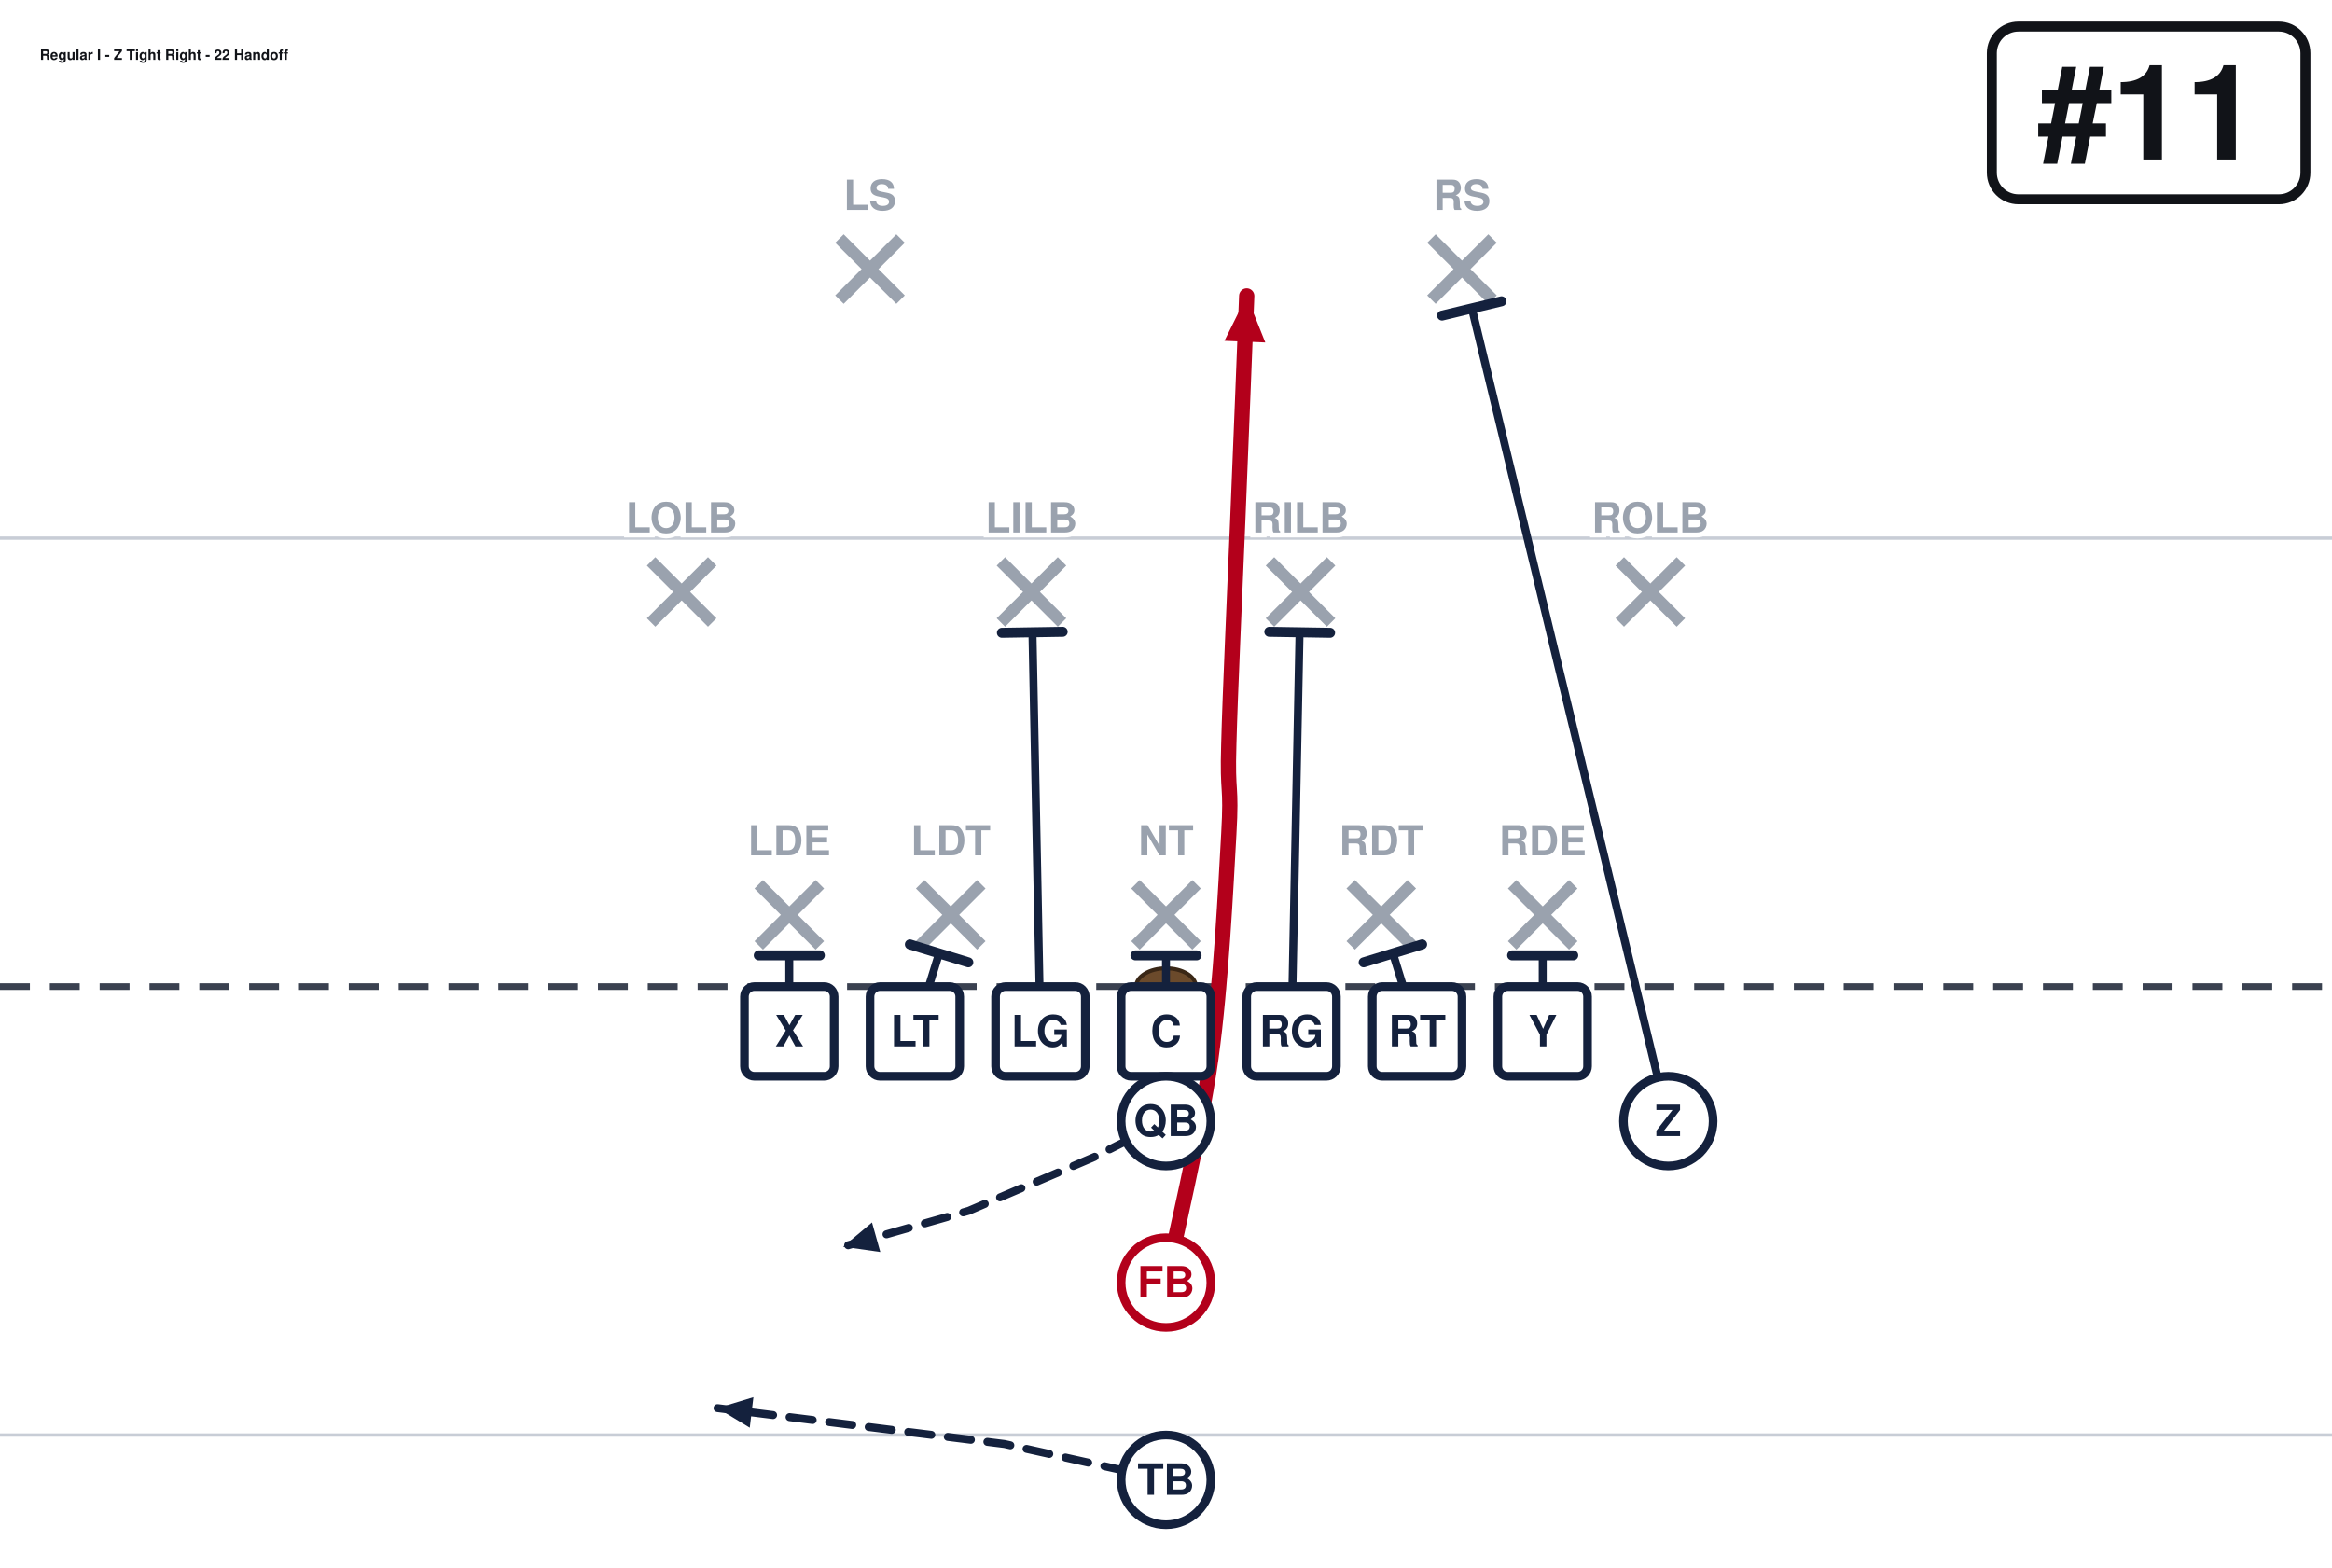
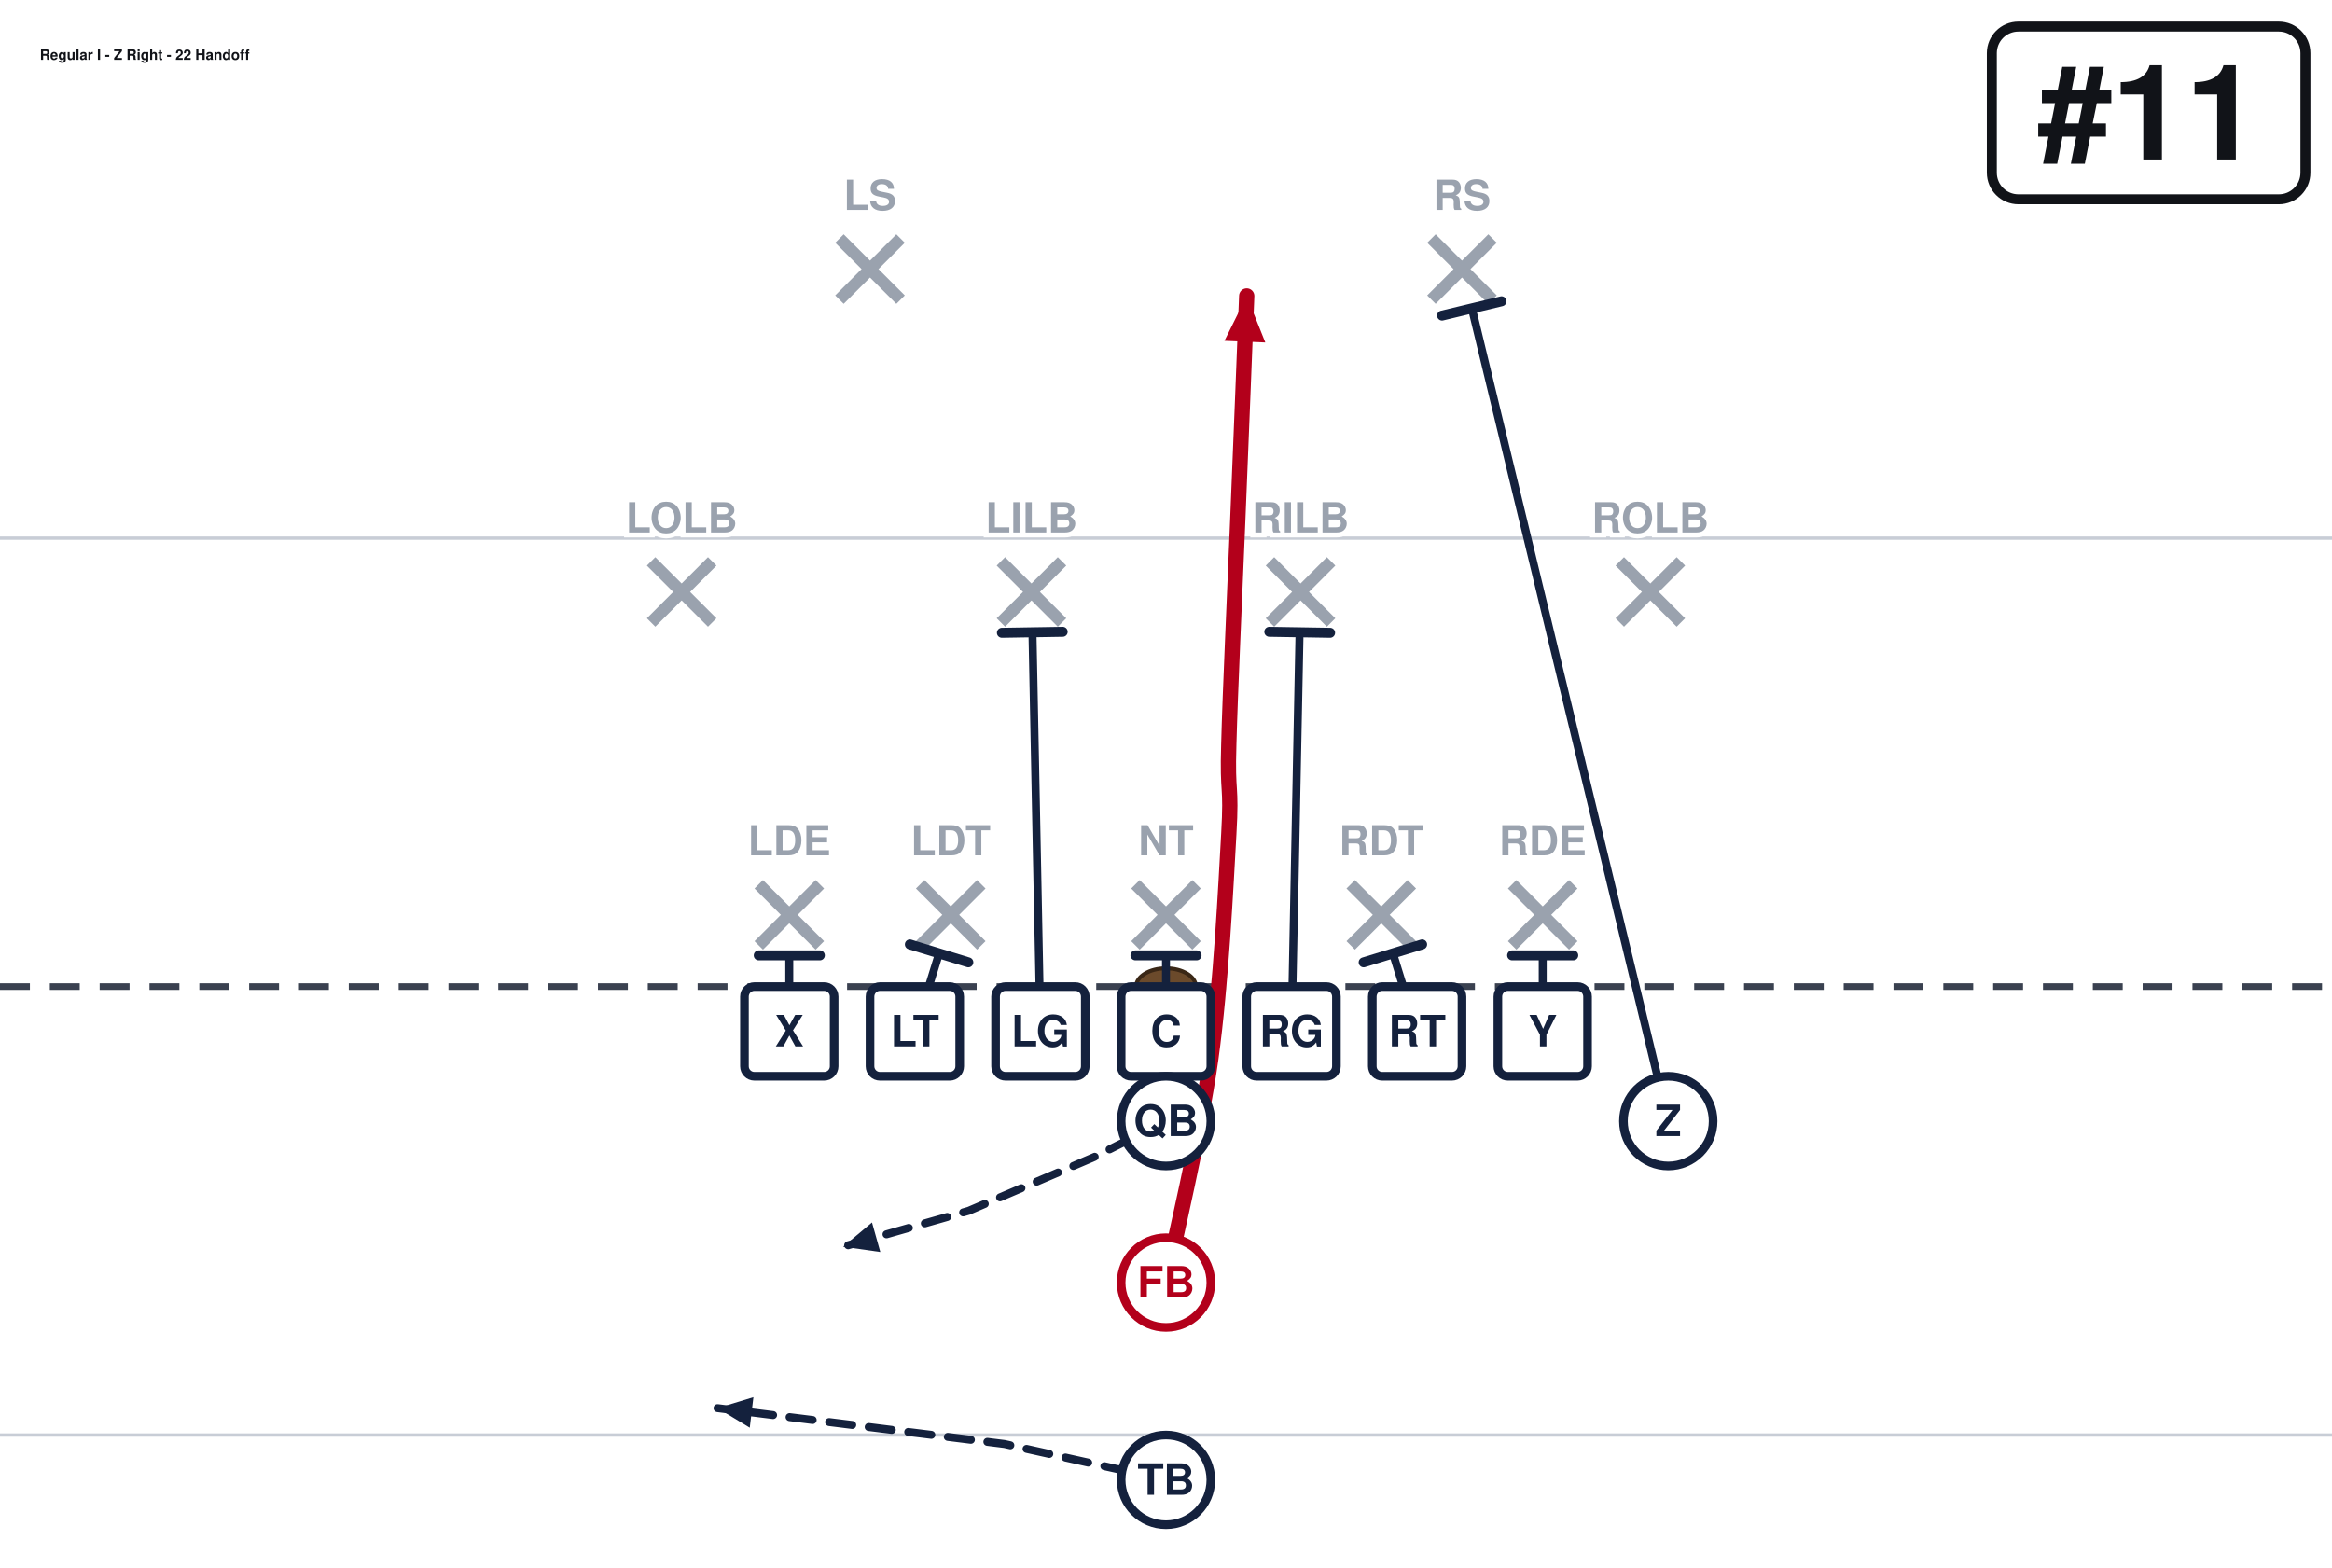
<svg xmlns="http://www.w3.org/2000/svg" width="702" height="472" viewBox="0 27 702 472" font-family="Segoe UI, Helvetica, Arial, sans-serif" role="img">
  <rect x="0" y="0" width="702" height="513" fill="#ffffff" />
  <line x1="0" y1="459.0" x2="702" y2="459.0" stroke="#c8cdd6" stroke-width="1" />
  <line x1="0" y1="189.0" x2="702" y2="189.0" stroke="#c8cdd6" stroke-width="1" />
  <line x1="0" y1="324.0" x2="702" y2="324.0" stroke="#3a4150" stroke-width="2" stroke-dasharray="9 6" />
  <ellipse cx="351.0" cy="324.0" rx="9" ry="5.5" fill="#6b4a2b" stroke="#3a2716" stroke-width="1.2" />
  <line x1="228.4" y1="293.2" x2="246.8" y2="311.6" stroke="#9aa2ae" stroke-width="3.6" />
  <line x1="246.8" y1="293.2" x2="228.4" y2="311.6" stroke="#9aa2ae" stroke-width="3.6" />
  <line x1="277.0" y1="293.2" x2="295.4" y2="311.6" stroke="#9aa2ae" stroke-width="3.6" />
  <line x1="295.4" y1="293.2" x2="277.0" y2="311.6" stroke="#9aa2ae" stroke-width="3.6" />
  <line x1="341.8" y1="293.2" x2="360.2" y2="311.6" stroke="#9aa2ae" stroke-width="3.6" />
  <line x1="360.2" y1="293.2" x2="341.8" y2="311.6" stroke="#9aa2ae" stroke-width="3.6" />
  <line x1="406.6" y1="293.2" x2="425.0" y2="311.6" stroke="#9aa2ae" stroke-width="3.6" />
  <line x1="425.0" y1="293.2" x2="406.6" y2="311.6" stroke="#9aa2ae" stroke-width="3.6" />
  <line x1="455.2" y1="293.2" x2="473.6" y2="311.6" stroke="#9aa2ae" stroke-width="3.6" />
  <line x1="473.6" y1="293.2" x2="455.2" y2="311.6" stroke="#9aa2ae" stroke-width="3.6" />
  <line x1="196.0" y1="196.0" x2="214.4" y2="214.4" stroke="#9aa2ae" stroke-width="3.6" />
  <line x1="214.4" y1="196.0" x2="196.0" y2="214.4" stroke="#9aa2ae" stroke-width="3.6" />
  <line x1="301.3" y1="196.0" x2="319.7" y2="214.4" stroke="#9aa2ae" stroke-width="3.6" />
  <line x1="319.7" y1="196.0" x2="301.3" y2="214.4" stroke="#9aa2ae" stroke-width="3.6" />
  <line x1="382.3" y1="196.0" x2="400.7" y2="214.4" stroke="#9aa2ae" stroke-width="3.6" />
  <line x1="400.7" y1="196.0" x2="382.3" y2="214.4" stroke="#9aa2ae" stroke-width="3.6" />
  <line x1="487.6" y1="196.0" x2="506.0" y2="214.4" stroke="#9aa2ae" stroke-width="3.6" />
  <line x1="506.0" y1="196.0" x2="487.6" y2="214.4" stroke="#9aa2ae" stroke-width="3.6" />
  <line x1="252.7" y1="98.8" x2="271.1" y2="117.2" stroke="#9aa2ae" stroke-width="3.6" />
  <line x1="271.1" y1="98.8" x2="252.7" y2="117.2" stroke="#9aa2ae" stroke-width="3.6" />
  <line x1="430.9" y1="98.8" x2="449.3" y2="117.2" stroke="#9aa2ae" stroke-width="3.6" />
  <line x1="449.3" y1="98.8" x2="430.9" y2="117.2" stroke="#9aa2ae" stroke-width="3.6" />
  <path d="M237.6,337.5 L237.6,314.6" fill="none" stroke="#14213d" stroke-width="2.4" stroke-linecap="round" stroke-linejoin="round" />
  <line x1="228.4" y1="314.6" x2="246.8" y2="314.6" stroke="#14213d" stroke-width="3.0" stroke-linecap="round" />
  <path d="M275.4,337.5 L282.7,314.0" fill="none" stroke="#14213d" stroke-width="2.4" stroke-linecap="round" stroke-linejoin="round" />
  <line x1="273.9" y1="311.3" x2="291.5" y2="316.7" stroke="#14213d" stroke-width="3.0" stroke-linecap="round" />
  <path d="M313.2,337.5 L310.8,217.4" fill="none" stroke="#14213d" stroke-width="2.4" stroke-linecap="round" stroke-linejoin="round" />
  <line x1="301.6" y1="217.5" x2="319.9" y2="217.2" stroke="#14213d" stroke-width="3.0" stroke-linecap="round" />
  <path d="M351.0,337.5 L351.0,314.6" fill="none" stroke="#14213d" stroke-width="2.4" stroke-linecap="round" stroke-linejoin="round" />
  <line x1="341.8" y1="314.6" x2="360.2" y2="314.6" stroke="#14213d" stroke-width="3.0" stroke-linecap="round" />
  <path d="M388.8,337.5 L391.2,217.4" fill="none" stroke="#14213d" stroke-width="2.4" stroke-linecap="round" stroke-linejoin="round" />
  <line x1="382.1" y1="217.2" x2="400.4" y2="217.5" stroke="#14213d" stroke-width="3.0" stroke-linecap="round" />
  <path d="M426.6,337.5 L419.3,314.0" fill="none" stroke="#14213d" stroke-width="2.4" stroke-linecap="round" stroke-linejoin="round" />
  <line x1="410.5" y1="316.7" x2="428.1" y2="311.3" stroke="#14213d" stroke-width="3.0" stroke-linecap="round" />
  <path d="M464.4,337.5 L464.4,314.6" fill="none" stroke="#14213d" stroke-width="2.4" stroke-linecap="round" stroke-linejoin="round" />
  <line x1="455.2" y1="314.6" x2="473.6" y2="314.6" stroke="#14213d" stroke-width="3.0" stroke-linecap="round" />
  <path d="M502.2,364.5 L443.1,119.9" fill="none" stroke="#14213d" stroke-width="2.4" stroke-linecap="round" stroke-linejoin="round" />
  <line x1="434.1" y1="122.0" x2="452.0" y2="117.7" stroke="#14213d" stroke-width="3.0" stroke-linecap="round" />
  <path d="M351.0,364.5 L329.4,375.3 L291.6,391.5 L253.8,402.3" fill="none" stroke="#14213d" stroke-width="2.4" stroke-linecap="round" stroke-linejoin="round" stroke-dasharray="7 5" />
  <polygon points="253.8,402.3 262.5,395.0 265.0,403.9" fill="#14213d" />
  <path d="M351.0,413.1 C353.2,401.9 361.4,368.1 364.5,345.6 C367.6,323.1 369.0,293.9 369.9,278.1 C370.8,262.4 369.4,266.9 369.9,251.1 C370.3,235.4 371.7,206.1 372.6,183.6 C373.5,161.1 374.9,127.3 375.3,116.1" fill="none" stroke="#b3001b" stroke-width="4.6" stroke-linecap="round" stroke-linejoin="round" />
  <polygon points="375.3,116.1 380.9,130.1 368.6,129.6" fill="#b3001b" />
  <path d="M351.0,472.5 L302.4,461.7 L216.0,450.9" fill="none" stroke="#14213d" stroke-width="2.4" stroke-linecap="round" stroke-linejoin="round" stroke-dasharray="7 5" />
  <polygon points="216.0,450.9 226.8,447.6 225.7,456.8" fill="#14213d" />
  <rect x="224.1" y="324.0" width="27.0" height="27.0" rx="3" fill="#ffffff" stroke="#14213d" stroke-width="2.6" />
  <text x="237.6" y="342.0" text-anchor="middle" font-size="13" font-weight="700" fill="#14213d">X</text>
  <rect x="261.9" y="324.0" width="27.0" height="27.0" rx="3" fill="#ffffff" stroke="#14213d" stroke-width="2.6" />
  <text x="275.4" y="342.0" text-anchor="middle" font-size="13" font-weight="700" fill="#14213d">LT</text>
  <rect x="299.7" y="324.0" width="27.0" height="27.0" rx="3" fill="#ffffff" stroke="#14213d" stroke-width="2.6" />
  <text x="313.2" y="342.0" text-anchor="middle" font-size="13" font-weight="700" fill="#14213d">LG</text>
  <rect x="337.5" y="324.0" width="27.0" height="27.0" rx="3" fill="#ffffff" stroke="#14213d" stroke-width="2.6" />
  <text x="351.0" y="342.0" text-anchor="middle" font-size="13" font-weight="700" fill="#14213d">C</text>
  <rect x="375.3" y="324.0" width="27.0" height="27.0" rx="3" fill="#ffffff" stroke="#14213d" stroke-width="2.6" />
  <text x="388.8" y="342.0" text-anchor="middle" font-size="13" font-weight="700" fill="#14213d">RG</text>
  <rect x="413.1" y="324.0" width="27.0" height="27.0" rx="3" fill="#ffffff" stroke="#14213d" stroke-width="2.6" />
  <text x="426.6" y="342.0" text-anchor="middle" font-size="13" font-weight="700" fill="#14213d">RT</text>
  <rect x="450.9" y="324.0" width="27.0" height="27.0" rx="3" fill="#ffffff" stroke="#14213d" stroke-width="2.6" />
  <text x="464.4" y="342.0" text-anchor="middle" font-size="13" font-weight="700" fill="#14213d">Y</text>
  <circle cx="502.2" cy="364.5" r="13.5" fill="#ffffff" stroke="#14213d" stroke-width="2.6" />
  <text x="502.2" y="369.0" text-anchor="middle" font-size="13" font-weight="700" fill="#14213d">Z</text>
  <circle cx="351.0" cy="364.5" r="13.5" fill="#ffffff" stroke="#14213d" stroke-width="2.6" />
  <text x="351.0" y="369.0" text-anchor="middle" font-size="13" font-weight="700" fill="#14213d">QB</text>
  <circle cx="351.0" cy="413.1" r="13.5" fill="#ffffff" stroke="#b3001b" stroke-width="2.6" />
  <text x="351.0" y="417.6" text-anchor="middle" font-size="13" font-weight="700" fill="#b3001b">FB</text>
  <circle cx="351.0" cy="472.5" r="13.5" fill="#ffffff" stroke="#14213d" stroke-width="2.6" />
  <text x="351.0" y="477.0" text-anchor="middle" font-size="13" font-weight="700" fill="#14213d">TB</text>
  <text x="237.6" y="284.5" text-anchor="middle" font-size="12.5" fill="#9aa2ae" font-weight="600" stroke="#fff" stroke-width="3" paint-order="stroke">LDE</text>
  <text x="286.2" y="284.5" text-anchor="middle" font-size="12.5" fill="#9aa2ae" font-weight="600" stroke="#fff" stroke-width="3" paint-order="stroke">LDT</text>
  <text x="351.0" y="284.5" text-anchor="middle" font-size="12.5" fill="#9aa2ae" font-weight="600" stroke="#fff" stroke-width="3" paint-order="stroke">NT</text>
  <text x="415.8" y="284.5" text-anchor="middle" font-size="12.5" fill="#9aa2ae" font-weight="600" stroke="#fff" stroke-width="3" paint-order="stroke">RDT</text>
  <text x="464.4" y="284.5" text-anchor="middle" font-size="12.5" fill="#9aa2ae" font-weight="600" stroke="#fff" stroke-width="3" paint-order="stroke">RDE</text>
  <text x="205.2" y="187.3" text-anchor="middle" font-size="12.5" fill="#9aa2ae" font-weight="600" stroke="#fff" stroke-width="3" paint-order="stroke">LOLB</text>
  <text x="310.5" y="187.3" text-anchor="middle" font-size="12.5" fill="#9aa2ae" font-weight="600" stroke="#fff" stroke-width="3" paint-order="stroke">LILB</text>
  <text x="391.5" y="187.3" text-anchor="middle" font-size="12.5" fill="#9aa2ae" font-weight="600" stroke="#fff" stroke-width="3" paint-order="stroke">RILB</text>
  <text x="496.8" y="187.3" text-anchor="middle" font-size="12.5" fill="#9aa2ae" font-weight="600" stroke="#fff" stroke-width="3" paint-order="stroke">ROLB</text>
  <text x="261.9" y="90.2" text-anchor="middle" font-size="12.5" fill="#9aa2ae" font-weight="600" stroke="#fff" stroke-width="3" paint-order="stroke">LS</text>
  <text x="440.1" y="90.2" text-anchor="middle" font-size="12.5" fill="#9aa2ae" font-weight="600" stroke="#fff" stroke-width="3" paint-order="stroke">RS</text>
  <rect x="599.6" y="35.0" width="94.4" height="52.0" rx="8" fill="#ffffff" stroke="#111318" stroke-width="3" />
  <text x="646.8" y="75.0" text-anchor="middle" font-size="40" font-weight="800" fill="#111318">#11</text>
-   <text x="12.0" y="45.0" font-size="4.3" font-weight="700" fill="#111318">Regular I - Z Tight Right - 22 Handoff</text>
+   <text x="12.0" y="45.0" font-size="4.3" font-weight="700" fill="#111318">Regular I - Z Right - 22 Handoff</text>
</svg>
